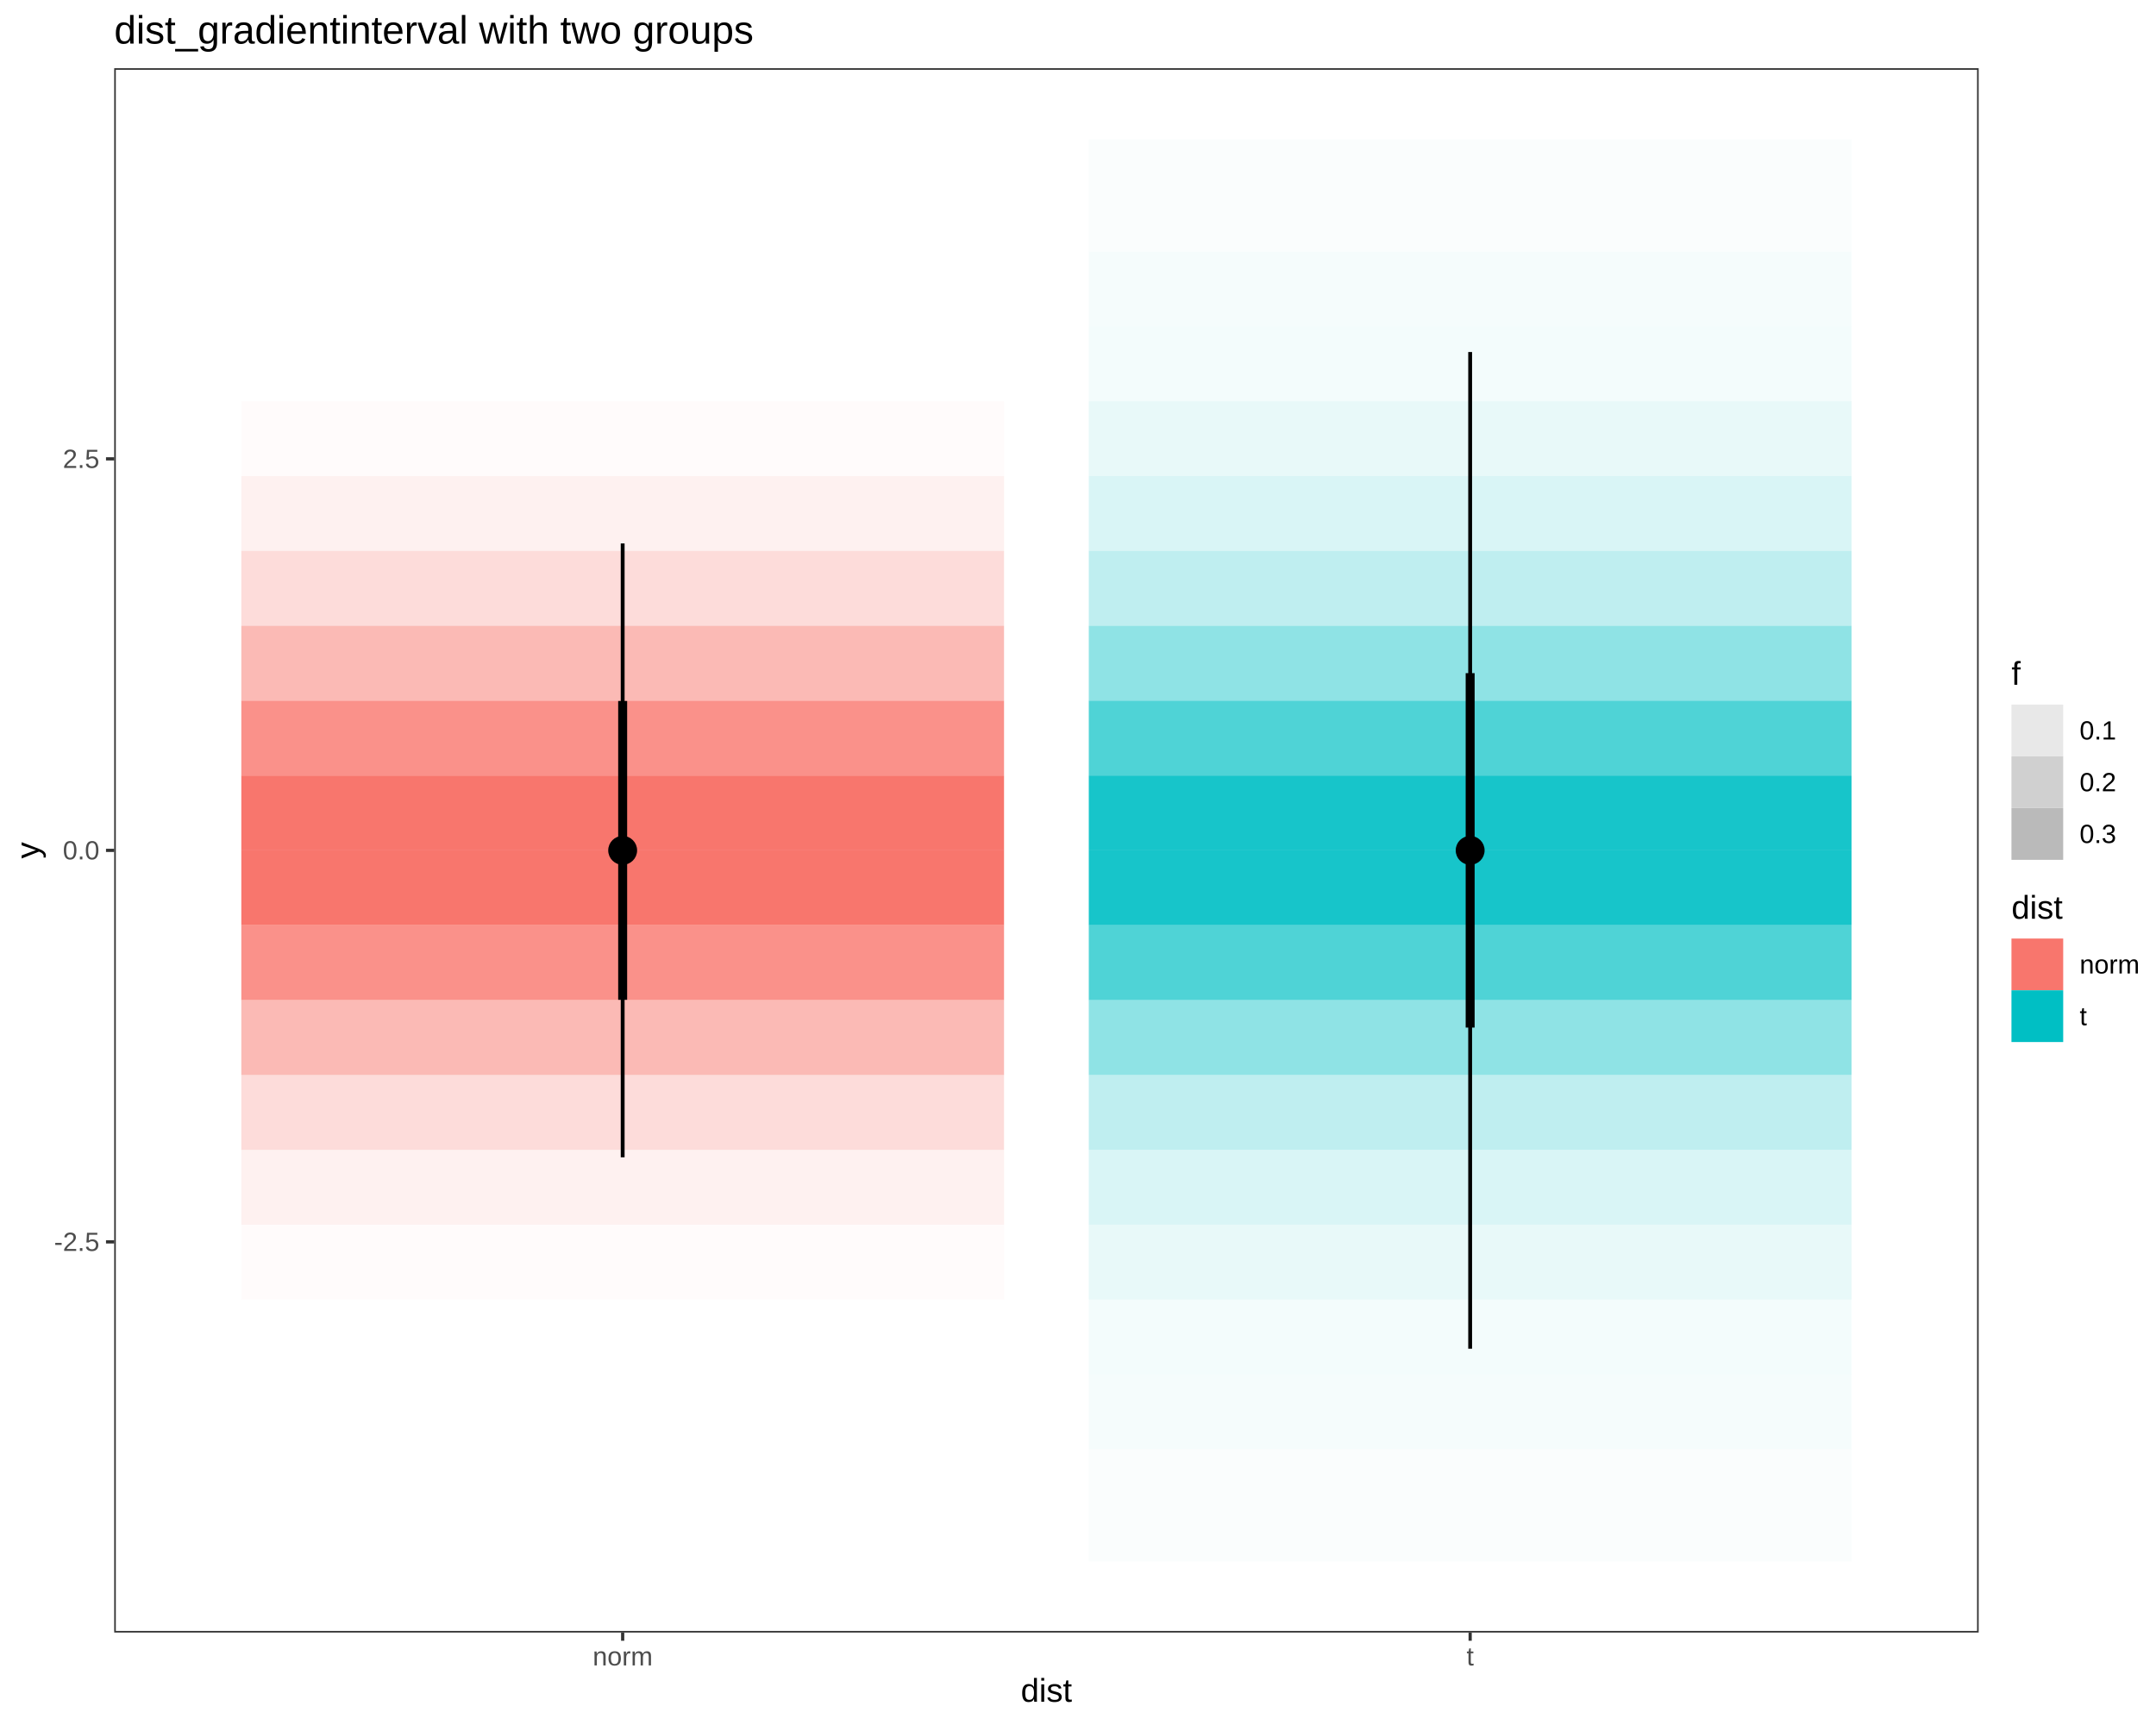
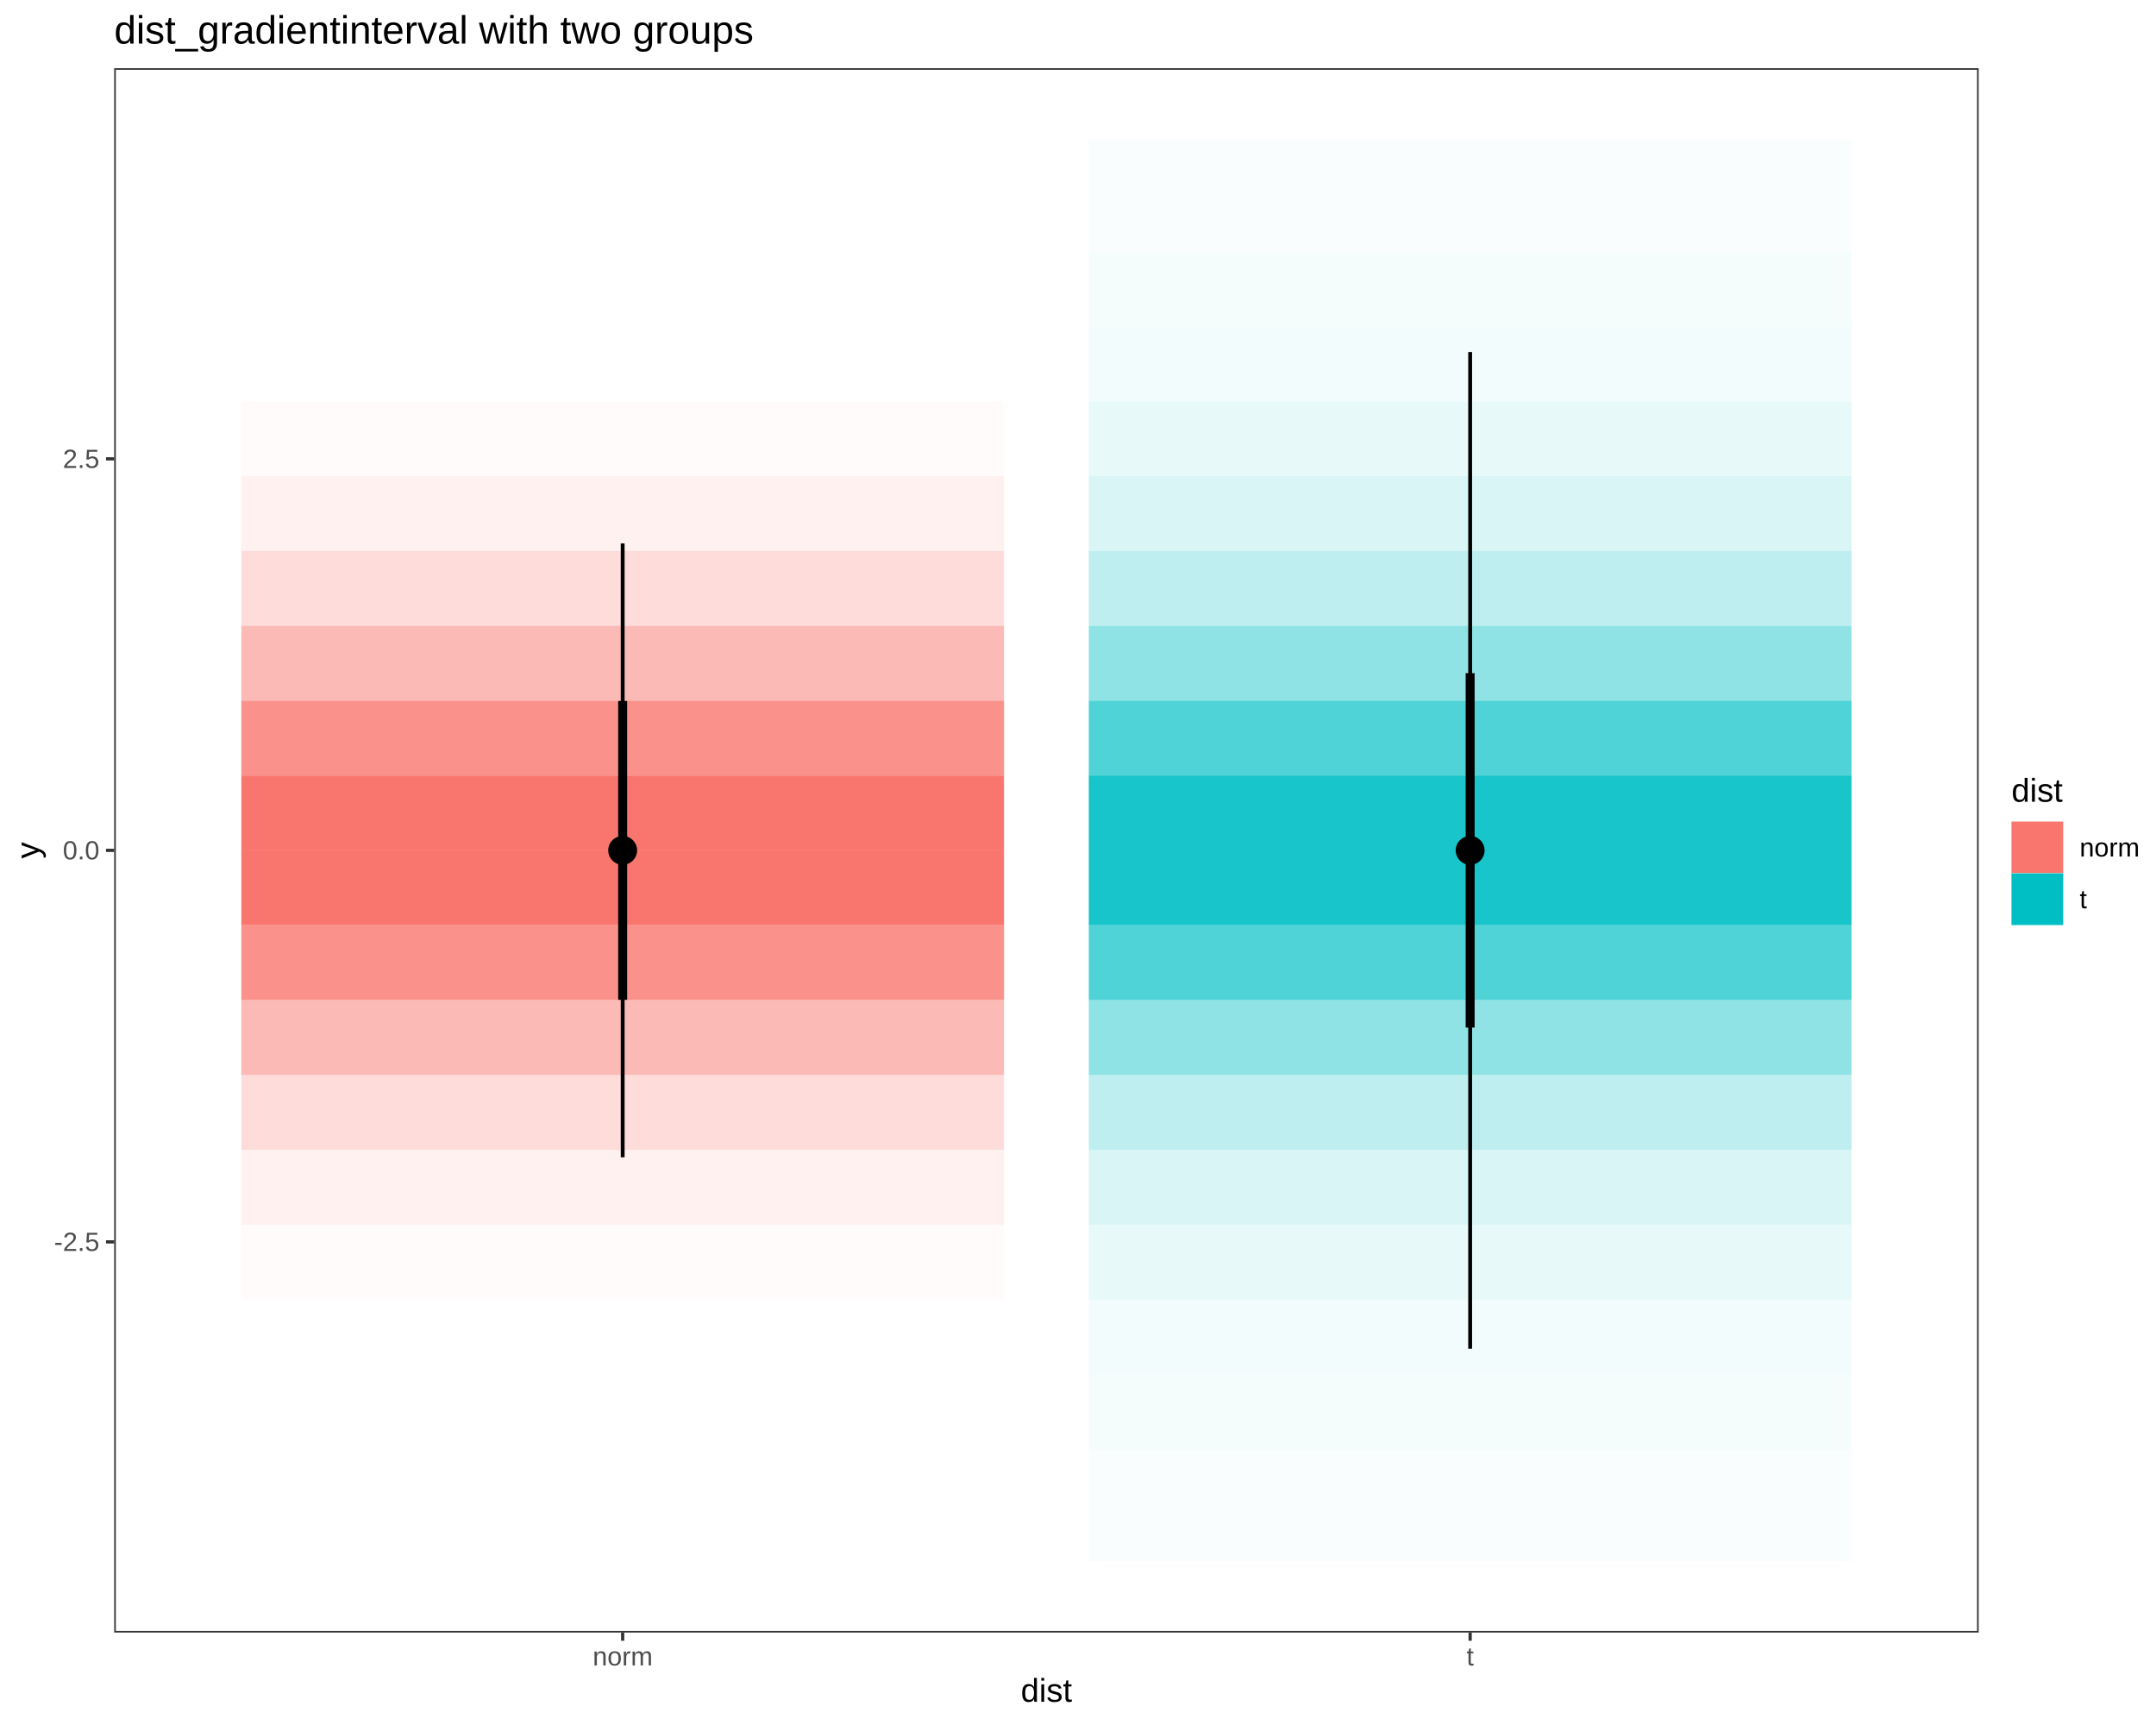
<svg xmlns="http://www.w3.org/2000/svg" viewBox="0 0 720.00 576.00">
  <defs>
    <style type="text/css">
    line, polyline, polygon, path, rect, circle {
      fill: none;
      stroke: #000000;
      stroke-linecap: round;
      stroke-linejoin: round;
      stroke-miterlimit: 10.00;
    }
  </style>
  </defs>
  <rect width="100%" height="100%" style="stroke: none; fill: #FFFFFF;" />
  <rect x="0.00" y="0.00" width="720.00" height="576.00" style="stroke-width: 1.07; stroke: #FFFFFF; fill: #FFFFFF;" />
  <defs>
    <clipPath id="cpMzguMTR8NjYwLjc3fDU0NS4xM3wyMi43Nw==">
      <rect x="38.14" y="22.77" width="622.64" height="522.36" />
    </clipPath>
  </defs>
  <rect x="38.14" y="22.77" width="622.64" height="522.36" style="stroke-width: 1.07; stroke: none; fill: #FFFFFF;" clip-path="url(#cpMzguMTR8NjYwLjc3fDU0NS4xM3wyMi43Nw==)" />
  <polyline points="335.30,521.39 335.30,508.89 80.59,508.89 80.59,521.39 335.30,521.39 " style="stroke-width: 2.13; stroke: none;" clip-path="url(#cpMzguMTR8NjYwLjc3fDU0NS4xM3wyMi43Nw==)" />
  <polyline points="335.30,508.89 335.30,496.39 335.30,483.90 80.59,483.90 80.59,496.39 80.59,508.89 335.30,508.89 " style="stroke-width: 2.13; stroke: none;" clip-path="url(#cpMzguMTR8NjYwLjc3fDU0NS4xM3wyMi43Nw==)" />
  <polyline points="335.30,483.90 335.30,471.40 335.30,458.90 80.59,458.90 80.59,471.40 80.59,483.90 335.30,483.90 " style="stroke-width: 2.13; stroke: none;" clip-path="url(#cpMzguMTR8NjYwLjc3fDU0NS4xM3wyMi43Nw==)" />
  <polygon points="335.30,458.90 335.30,446.41 335.30,433.91 80.59,433.91 80.59,446.41 80.59,458.90 " style="stroke-width: 2.13; stroke: none; fill: #F8766D; fill-opacity: 0.00;" clip-path="url(#cpMzguMTR8NjYwLjc3fDU0NS4xM3wyMi43Nw==)" />
  <polygon points="335.30,433.91 335.30,421.41 335.30,408.92 80.59,408.92 80.59,421.41 80.59,433.91 " style="stroke-width: 2.13; stroke: none; fill: #F8766D; fill-opacity: 0.03;" clip-path="url(#cpMzguMTR8NjYwLjc3fDU0NS4xM3wyMi43Nw==)" />
  <polygon points="335.30,408.92 335.30,396.42 335.30,383.92 80.59,383.92 80.59,396.42 80.59,408.92 " style="stroke-width: 2.13; stroke: none; fill: #F8766D; fill-opacity: 0.10;" clip-path="url(#cpMzguMTR8NjYwLjc3fDU0NS4xM3wyMi43Nw==)" />
  <polygon points="335.30,383.92 335.30,371.43 335.30,358.93 80.59,358.93 80.59,371.43 80.59,383.92 " style="stroke-width: 2.13; stroke: none; fill: #F8766D; fill-opacity: 0.25;" clip-path="url(#cpMzguMTR8NjYwLjc3fDU0NS4xM3wyMi43Nw==)" />
  <polygon points="335.30,358.93 335.30,346.43 335.30,333.94 80.59,333.94 80.59,346.43 80.59,358.93 " style="stroke-width: 2.13; stroke: none; fill: #F8766D; fill-opacity: 0.50;" clip-path="url(#cpMzguMTR8NjYwLjc3fDU0NS4xM3wyMi43Nw==)" />
  <polygon points="335.30,333.94 335.30,321.44 335.30,308.94 80.59,308.94 80.59,321.44 80.59,333.94 " style="stroke-width: 2.13; stroke: none; fill: #F8766D; fill-opacity: 0.80;" clip-path="url(#cpMzguMTR8NjYwLjc3fDU0NS4xM3wyMi43Nw==)" />
  <polygon points="335.30,308.94 335.30,296.45 335.30,283.95 80.59,283.95 80.59,296.45 80.59,308.94 " style="stroke-width: 2.13; stroke: none; fill: #F8766D;" clip-path="url(#cpMzguMTR8NjYwLjc3fDU0NS4xM3wyMi43Nw==)" />
  <polygon points="335.30,283.95 335.30,271.45 335.30,258.96 80.59,258.96 80.59,271.45 80.59,283.95 " style="stroke-width: 2.13; stroke: none; fill: #F8766D;" clip-path="url(#cpMzguMTR8NjYwLjc3fDU0NS4xM3wyMi43Nw==)" />
  <polygon points="335.30,258.96 335.30,246.46 335.30,233.96 80.59,233.96 80.59,246.46 80.59,258.96 " style="stroke-width: 2.13; stroke: none; fill: #F8766D; fill-opacity: 0.80;" clip-path="url(#cpMzguMTR8NjYwLjc3fDU0NS4xM3wyMi43Nw==)" />
  <polygon points="335.30,233.96 335.30,221.47 335.30,208.97 80.59,208.97 80.59,221.47 80.59,233.96 " style="stroke-width: 2.13; stroke: none; fill: #F8766D; fill-opacity: 0.50;" clip-path="url(#cpMzguMTR8NjYwLjc3fDU0NS4xM3wyMi43Nw==)" />
  <polygon points="335.30,208.97 335.30,196.47 335.30,183.98 80.59,183.98 80.59,196.47 80.59,208.97 " style="stroke-width: 2.13; stroke: none; fill: #F8766D; fill-opacity: 0.25;" clip-path="url(#cpMzguMTR8NjYwLjc3fDU0NS4xM3wyMi43Nw==)" />
  <polygon points="335.30,183.98 335.30,171.48 335.30,158.98 80.59,158.98 80.59,171.48 80.59,183.98 " style="stroke-width: 2.13; stroke: none; fill: #F8766D; fill-opacity: 0.10;" clip-path="url(#cpMzguMTR8NjYwLjc3fDU0NS4xM3wyMi43Nw==)" />
  <polygon points="335.30,158.98 335.30,146.49 335.30,133.99 80.59,133.99 80.59,146.49 80.59,158.98 " style="stroke-width: 2.13; stroke: none; fill: #F8766D; fill-opacity: 0.03;" clip-path="url(#cpMzguMTR8NjYwLjc3fDU0NS4xM3wyMi43Nw==)" />
  <polygon points="335.30,133.99 335.30,121.49 335.30,109.00 80.59,109.00 80.59,121.49 80.59,133.99 " style="stroke-width: 2.13; stroke: none; fill: #F8766D; fill-opacity: 0.00;" clip-path="url(#cpMzguMTR8NjYwLjc3fDU0NS4xM3wyMi43Nw==)" />
  <polyline points="335.30,109.00 335.30,96.50 335.30,84.00 80.59,84.00 80.59,96.50 80.59,109.00 335.30,109.00 " style="stroke-width: 2.13; stroke: none;" clip-path="url(#cpMzguMTR8NjYwLjc3fDU0NS4xM3wyMi43Nw==)" />
  <polyline points="335.30,84.00 335.30,71.51 335.30,59.01 80.59,59.01 80.59,71.51 80.59,84.00 335.30,84.00 " style="stroke-width: 2.13; stroke: none;" clip-path="url(#cpMzguMTR8NjYwLjc3fDU0NS4xM3wyMi43Nw==)" />
  <polyline points="335.30,59.01 335.30,46.52 80.59,46.52 80.59,59.01 335.30,59.01 " style="stroke-width: 2.13; stroke: none;" clip-path="url(#cpMzguMTR8NjYwLjc3fDU0NS4xM3wyMi43Nw==)" />
  <polygon points="618.32,521.39 618.32,508.89 363.60,508.89 363.60,521.39 " style="stroke-width: 2.13; stroke: none; fill: #00BFC4; fill-opacity: 0.02;" clip-path="url(#cpMzguMTR8NjYwLjc3fDU0NS4xM3wyMi43Nw==)" />
  <polygon points="618.32,508.89 618.32,496.39 618.32,483.90 363.60,483.90 363.60,496.39 363.60,508.89 " style="stroke-width: 2.13; stroke: none; fill: #00BFC4; fill-opacity: 0.02;" clip-path="url(#cpMzguMTR8NjYwLjc3fDU0NS4xM3wyMi43Nw==)" />
  <polygon points="618.32,483.90 618.32,471.40 618.32,458.90 363.60,458.90 363.60,471.40 363.60,483.90 " style="stroke-width: 2.13; stroke: none; fill: #00BFC4; fill-opacity: 0.04;" clip-path="url(#cpMzguMTR8NjYwLjc3fDU0NS4xM3wyMi43Nw==)" />
  <polygon points="618.32,458.90 618.32,446.41 618.32,433.91 363.60,433.91 363.60,446.41 363.60,458.90 " style="stroke-width: 2.13; stroke: none; fill: #00BFC4; fill-opacity: 0.05;" clip-path="url(#cpMzguMTR8NjYwLjc3fDU0NS4xM3wyMi43Nw==)" />
  <polygon points="618.32,433.91 618.32,421.41 618.32,408.92 363.60,408.92 363.60,421.41 363.60,433.91 " style="stroke-width: 2.13; stroke: none; fill: #00BFC4; fill-opacity: 0.09;" clip-path="url(#cpMzguMTR8NjYwLjc3fDU0NS4xM3wyMi43Nw==)" />
  <polygon points="618.32,408.92 618.32,396.42 618.32,383.92 363.60,383.92 363.60,396.42 363.60,408.92 " style="stroke-width: 2.13; stroke: none; fill: #00BFC4; fill-opacity: 0.15;" clip-path="url(#cpMzguMTR8NjYwLjc3fDU0NS4xM3wyMi43Nw==)" />
  <polygon points="618.32,383.92 618.32,371.43 618.32,358.93 363.60,358.93 363.60,371.43 363.60,383.92 " style="stroke-width: 2.13; stroke: none; fill: #00BFC4; fill-opacity: 0.25;" clip-path="url(#cpMzguMTR8NjYwLjc3fDU0NS4xM3wyMi43Nw==)" />
  <polygon points="618.32,358.93 618.32,346.43 618.32,333.94 363.60,333.94 363.60,346.43 363.60,358.93 " style="stroke-width: 2.13; stroke: none; fill: #00BFC4; fill-opacity: 0.44;" clip-path="url(#cpMzguMTR8NjYwLjc3fDU0NS4xM3wyMi43Nw==)" />
  <polygon points="618.32,333.94 618.32,321.44 618.32,308.94 363.60,308.94 363.60,321.44 363.60,333.94 " style="stroke-width: 2.13; stroke: none; fill: #00BFC4; fill-opacity: 0.69;" clip-path="url(#cpMzguMTR8NjYwLjc3fDU0NS4xM3wyMi43Nw==)" />
-   <polygon points="618.32,308.94 618.32,296.45 618.32,283.95 363.60,283.95 363.60,296.45 363.60,308.94 " style="stroke-width: 2.13; stroke: none; fill: #00BFC4; fill-opacity: 0.91;" clip-path="url(#cpMzguMTR8NjYwLjc3fDU0NS4xM3wyMi43Nw==)" />
-   <polygon points="618.32,283.95 618.32,271.45 618.32,258.96 363.60,258.96 363.60,271.45 363.60,283.95 " style="stroke-width: 2.13; stroke: none; fill: #00BFC4; fill-opacity: 0.91;" clip-path="url(#cpMzguMTR8NjYwLjc3fDU0NS4xM3wyMi43Nw==)" />
+   <polygon points="618.32,308.94 618.32,296.45 618.32,271.45 618.32,258.96 363.60,258.96 363.60,271.45 363.60,296.45 363.60,308.94 " style="stroke-width: 2.13; stroke: none; fill: #00BFC4; fill-opacity: 0.91;" clip-path="url(#cpMzguMTR8NjYwLjc3fDU0NS4xM3wyMi43Nw==)" />
  <polygon points="618.32,258.96 618.32,246.46 618.32,233.96 363.60,233.96 363.60,246.46 363.60,258.96 " style="stroke-width: 2.13; stroke: none; fill: #00BFC4; fill-opacity: 0.69;" clip-path="url(#cpMzguMTR8NjYwLjc3fDU0NS4xM3wyMi43Nw==)" />
  <polygon points="618.32,233.96 618.32,221.47 618.32,208.97 363.60,208.97 363.60,221.47 363.60,233.96 " style="stroke-width: 2.13; stroke: none; fill: #00BFC4; fill-opacity: 0.44;" clip-path="url(#cpMzguMTR8NjYwLjc3fDU0NS4xM3wyMi43Nw==)" />
  <polygon points="618.32,208.97 618.32,196.47 618.32,183.98 363.60,183.98 363.60,196.47 363.60,208.97 " style="stroke-width: 2.13; stroke: none; fill: #00BFC4; fill-opacity: 0.25;" clip-path="url(#cpMzguMTR8NjYwLjc3fDU0NS4xM3wyMi43Nw==)" />
  <polygon points="618.32,183.98 618.32,171.48 618.32,158.98 363.60,158.98 363.60,171.48 363.60,183.98 " style="stroke-width: 2.13; stroke: none; fill: #00BFC4; fill-opacity: 0.15;" clip-path="url(#cpMzguMTR8NjYwLjc3fDU0NS4xM3wyMi43Nw==)" />
  <polygon points="618.32,158.98 618.32,146.49 618.32,133.99 363.60,133.99 363.60,146.49 363.60,158.98 " style="stroke-width: 2.13; stroke: none; fill: #00BFC4; fill-opacity: 0.09;" clip-path="url(#cpMzguMTR8NjYwLjc3fDU0NS4xM3wyMi43Nw==)" />
  <polygon points="618.32,133.99 618.32,121.49 618.32,109.00 363.60,109.00 363.60,121.49 363.60,133.99 " style="stroke-width: 2.13; stroke: none; fill: #00BFC4; fill-opacity: 0.05;" clip-path="url(#cpMzguMTR8NjYwLjc3fDU0NS4xM3wyMi43Nw==)" />
  <polygon points="618.32,109.00 618.32,96.50 618.32,84.00 363.60,84.00 363.60,96.50 363.60,109.00 " style="stroke-width: 2.13; stroke: none; fill: #00BFC4; fill-opacity: 0.04;" clip-path="url(#cpMzguMTR8NjYwLjc3fDU0NS4xM3wyMi43Nw==)" />
  <polygon points="618.32,84.00 618.32,71.51 618.32,59.01 363.60,59.01 363.60,71.51 363.60,84.00 " style="stroke-width: 2.13; stroke: none; fill: #00BFC4; fill-opacity: 0.02;" clip-path="url(#cpMzguMTR8NjYwLjc3fDU0NS4xM3wyMi43Nw==)" />
  <polygon points="618.32,59.01 618.32,46.52 363.60,46.52 363.60,59.01 " style="stroke-width: 2.13; stroke: none; fill: #00BFC4; fill-opacity: 0.02;" clip-path="url(#cpMzguMTR8NjYwLjc3fDU0NS4xM3wyMi43Nw==)" />
  <line x1="490.96" y1="450.36" x2="490.96" y2="117.54" style="stroke-width: 1.28; stroke-linecap: butt;" clip-path="url(#cpMzguMTR8NjYwLjc3fDU0NS4xM3wyMi43Nw==)" />
  <line x1="207.94" y1="386.44" x2="207.94" y2="181.46" style="stroke-width: 1.28; stroke-linecap: butt;" clip-path="url(#cpMzguMTR8NjYwLjc3fDU0NS4xM3wyMi43Nw==)" />
  <line x1="490.96" y1="343.13" x2="490.96" y2="224.77" style="stroke-width: 2.99; stroke-linecap: butt;" clip-path="url(#cpMzguMTR8NjYwLjc3fDU0NS4xM3wyMi43Nw==)" />
  <line x1="207.94" y1="333.84" x2="207.94" y2="234.06" style="stroke-width: 2.99; stroke-linecap: butt;" clip-path="url(#cpMzguMTR8NjYwLjc3fDU0NS4xM3wyMi43Nw==)" />
  <circle cx="490.96" cy="283.95" r="1.68pt" style="stroke-width: 1.06; fill: #000000;" clip-path="url(#cpMzguMTR8NjYwLjc3fDU0NS4xM3wyMi43Nw==)" />
  <circle cx="207.94" cy="283.95" r="1.68pt" style="stroke-width: 1.06; fill: #000000;" clip-path="url(#cpMzguMTR8NjYwLjc3fDU0NS4xM3wyMi43Nw==)" />
  <circle cx="490.96" cy="283.95" r="3.22pt" style="stroke-width: 1.06; fill: #000000;" clip-path="url(#cpMzguMTR8NjYwLjc3fDU0NS4xM3wyMi43Nw==)" />
  <circle cx="207.94" cy="283.95" r="3.22pt" style="stroke-width: 1.06; fill: #000000;" clip-path="url(#cpMzguMTR8NjYwLjc3fDU0NS4xM3wyMi43Nw==)" />
  <rect x="38.14" y="22.77" width="622.64" height="522.36" style="stroke-width: 1.07; stroke: #333333;" clip-path="url(#cpMzguMTR8NjYwLjc3fDU0NS4xM3wyMi43Nw==)" />
  <defs>
    <clipPath id="cpMC4wMHw3MjAuMDB8NTc2LjAwfDAuMDA=">
      <rect x="0.00" y="0.00" width="720.00" height="576.00" />
    </clipPath>
  </defs>
  <g clip-path="url(#cpMC4wMHw3MjAuMDB8NTc2LjAwfDAuMDA=)">
    <text x="18.06" y="417.70" style="font-size: 8.80px; fill: #4D4D4D; font-family: Liberation Sans;" textLength="15.14px" lengthAdjust="spacingAndGlyphs">-2.5</text>
  </g>
  <g clip-path="url(#cpMC4wMHw3MjAuMDB8NTc2LjAwfDAuMDA=)">
    <text x="20.98" y="286.97" style="font-size: 8.80px; fill: #4D4D4D; font-family: Liberation Sans;" textLength="12.22px" lengthAdjust="spacingAndGlyphs">0.0</text>
  </g>
  <g clip-path="url(#cpMC4wMHw3MjAuMDB8NTc2LjAwfDAuMDA=)">
    <text x="20.98" y="156.25" style="font-size: 8.80px; fill: #4D4D4D; font-family: Liberation Sans;" textLength="12.22px" lengthAdjust="spacingAndGlyphs">2.5</text>
  </g>
  <polyline points="35.40,414.68 38.14,414.68 " style="stroke-width: 1.07; stroke: #333333; stroke-linecap: butt;" clip-path="url(#cpMC4wMHw3MjAuMDB8NTc2LjAwfDAuMDA=)" />
  <polyline points="35.40,283.95 38.14,283.95 " style="stroke-width: 1.07; stroke: #333333; stroke-linecap: butt;" clip-path="url(#cpMC4wMHw3MjAuMDB8NTc2LjAwfDAuMDA=)" />
  <polyline points="35.40,153.22 38.14,153.22 " style="stroke-width: 1.07; stroke: #333333; stroke-linecap: butt;" clip-path="url(#cpMC4wMHw3MjAuMDB8NTc2LjAwfDAuMDA=)" />
  <polyline points="207.94,547.87 207.94,545.13 " style="stroke-width: 1.07; stroke: #333333; stroke-linecap: butt;" clip-path="url(#cpMC4wMHw3MjAuMDB8NTc2LjAwfDAuMDA=)" />
  <polyline points="490.96,547.87 490.96,545.13 " style="stroke-width: 1.07; stroke: #333333; stroke-linecap: butt;" clip-path="url(#cpMC4wMHw3MjAuMDB8NTc2LjAwfDAuMDA=)" />
  <g clip-path="url(#cpMC4wMHw3MjAuMDB8NTc2LjAwfDAuMDA=)">
    <text x="197.93" y="556.11" style="font-size: 8.80px; fill: #4D4D4D; font-family: Liberation Sans;" textLength="20.03px" lengthAdjust="spacingAndGlyphs">norm</text>
  </g>
  <g clip-path="url(#cpMC4wMHw3MjAuMDB8NTc2LjAwfDAuMDA=)">
    <text x="489.74" y="556.11" style="font-size: 8.80px; fill: #4D4D4D; font-family: Liberation Sans;" textLength="2.44px" lengthAdjust="spacingAndGlyphs">t</text>
  </g>
  <g clip-path="url(#cpMC4wMHw3MjAuMDB8NTc2LjAwfDAuMDA=)">
    <text x="340.89" y="568.24" style="font-size: 11.00px; font-family: Liberation Sans;" textLength="17.12px" lengthAdjust="spacingAndGlyphs">dist</text>
  </g>
  <g clip-path="url(#cpMC4wMHw3MjAuMDB8NTc2LjAwfDAuMDA=)">
    <text transform="translate(13.04,286.70) rotate(-90)" style="font-size: 11.00px; font-family: Liberation Sans;" textLength="5.50px" lengthAdjust="spacingAndGlyphs">y</text>
  </g>
-   <rect x="671.73" y="219.95" width="34.98" height="67.16" style="stroke-width: 1.07; stroke: none; fill: #FFFFFF;" clip-path="url(#cpMC4wMHw3MjAuMDB8NTc2LjAwfDAuMDA=)" />
+   <rect x="671.73" y="259.01" width="42.79" height="49.88" style="stroke-width: 1.07; stroke: none; fill: #FFFFFF;" clip-path="url(#cpMC4wMHw3MjAuMDB8NTc2LjAwfDAuMDA=)" />
  <g clip-path="url(#cpMC4wMHw3MjAuMDB8NTc2LjAwfDAuMDA=)">
-     <text x="671.73" y="228.65" style="font-size: 11.00px; font-family: Liberation Sans;" textLength="3.06px" lengthAdjust="spacingAndGlyphs">f</text>
+     <text x="671.73" y="267.71" style="font-size: 11.00px; font-family: Liberation Sans;" textLength="17.12px" lengthAdjust="spacingAndGlyphs">dist</text>
  </g>
-   <rect x="671.73" y="235.27" width="17.28" height="17.28" style="stroke-width: 1.07; stroke: none; fill: #FFFFFF;" clip-path="url(#cpMC4wMHw3MjAuMDB8NTc2LjAwfDAuMDA=)" />
-   <rect x="671.73" y="235.27" width="17.28" height="17.28" style="stroke-width: 0.75; stroke: none; fill: #A6A6A6; fill-opacity: 0.26;" clip-path="url(#cpMC4wMHw3MjAuMDB8NTc2LjAwfDAuMDA=)" />
-   <rect x="671.73" y="252.55" width="17.28" height="17.28" style="stroke-width: 1.07; stroke: none; fill: #FFFFFF;" clip-path="url(#cpMC4wMHw3MjAuMDB8NTc2LjAwfDAuMDA=)" />
-   <rect x="671.73" y="252.55" width="17.28" height="17.28" style="stroke-width: 0.75; stroke: none; fill: #A6A6A6; fill-opacity: 0.52;" clip-path="url(#cpMC4wMHw3MjAuMDB8NTc2LjAwfDAuMDA=)" />
-   <rect x="671.73" y="269.83" width="17.28" height="17.28" style="stroke-width: 1.07; stroke: none; fill: #FFFFFF;" clip-path="url(#cpMC4wMHw3MjAuMDB8NTc2LjAwfDAuMDA=)" />
-   <rect x="671.73" y="269.83" width="17.28" height="17.28" style="stroke-width: 0.75; stroke: none; fill: #A6A6A6; fill-opacity: 0.77;" clip-path="url(#cpMC4wMHw3MjAuMDB8NTc2LjAwfDAuMDA=)" />
+   <rect x="671.73" y="274.33" width="17.28" height="17.28" style="stroke-width: 1.07; stroke: none; fill: #FFFFFF;" clip-path="url(#cpMC4wMHw3MjAuMDB8NTc2LjAwfDAuMDA=)" />
+   <rect x="671.73" y="274.33" width="17.28" height="17.28" style="stroke-width: 0.75; stroke: none; fill: #F8766D;" clip-path="url(#cpMC4wMHw3MjAuMDB8NTc2LjAwfDAuMDA=)" />
+   <rect x="671.73" y="291.61" width="17.28" height="17.28" style="stroke-width: 1.07; stroke: none; fill: #FFFFFF;" clip-path="url(#cpMC4wMHw3MjAuMDB8NTc2LjAwfDAuMDA=)" />
+   <rect x="671.73" y="291.61" width="17.28" height="17.28" style="stroke-width: 0.75; stroke: none; fill: #00BFC4;" clip-path="url(#cpMC4wMHw3MjAuMDB8NTc2LjAwfDAuMDA=)" />
  <g clip-path="url(#cpMC4wMHw3MjAuMDB8NTc2LjAwfDAuMDA=)">
-     <text x="694.49" y="246.93" style="font-size: 8.80px; font-family: Liberation Sans;" textLength="12.22px" lengthAdjust="spacingAndGlyphs">0.1</text>
+     <text x="694.49" y="286.00" style="font-size: 8.80px; font-family: Liberation Sans;" textLength="20.03px" lengthAdjust="spacingAndGlyphs">norm</text>
  </g>
  <g clip-path="url(#cpMC4wMHw3MjAuMDB8NTc2LjAwfDAuMDA=)">
-     <text x="694.49" y="264.21" style="font-size: 8.80px; font-family: Liberation Sans;" textLength="12.22px" lengthAdjust="spacingAndGlyphs">0.2</text>
-   </g>
-   <g clip-path="url(#cpMC4wMHw3MjAuMDB8NTc2LjAwfDAuMDA=)">
-     <text x="694.49" y="281.49" style="font-size: 8.80px; font-family: Liberation Sans;" textLength="12.22px" lengthAdjust="spacingAndGlyphs">0.3</text>
-   </g>
-   <rect x="671.73" y="298.07" width="42.79" height="49.88" style="stroke-width: 1.07; stroke: none; fill: #FFFFFF;" clip-path="url(#cpMC4wMHw3MjAuMDB8NTc2LjAwfDAuMDA=)" />
-   <g clip-path="url(#cpMC4wMHw3MjAuMDB8NTc2LjAwfDAuMDA=)">
-     <text x="671.73" y="306.77" style="font-size: 11.00px; font-family: Liberation Sans;" textLength="17.12px" lengthAdjust="spacingAndGlyphs">dist</text>
-   </g>
-   <rect x="671.73" y="313.39" width="17.28" height="17.28" style="stroke-width: 1.07; stroke: none; fill: #FFFFFF;" clip-path="url(#cpMC4wMHw3MjAuMDB8NTc2LjAwfDAuMDA=)" />
-   <rect x="671.73" y="313.39" width="17.28" height="17.28" style="stroke-width: 0.75; stroke: none; fill: #F8766D;" clip-path="url(#cpMC4wMHw3MjAuMDB8NTc2LjAwfDAuMDA=)" />
-   <rect x="671.73" y="330.67" width="17.28" height="17.28" style="stroke-width: 1.07; stroke: none; fill: #FFFFFF;" clip-path="url(#cpMC4wMHw3MjAuMDB8NTc2LjAwfDAuMDA=)" />
-   <rect x="671.73" y="330.67" width="17.28" height="17.28" style="stroke-width: 0.75; stroke: none; fill: #00BFC4;" clip-path="url(#cpMC4wMHw3MjAuMDB8NTc2LjAwfDAuMDA=)" />
-   <g clip-path="url(#cpMC4wMHw3MjAuMDB8NTc2LjAwfDAuMDA=)">
-     <text x="694.49" y="325.06" style="font-size: 8.80px; font-family: Liberation Sans;" textLength="20.03px" lengthAdjust="spacingAndGlyphs">norm</text>
-   </g>
-   <g clip-path="url(#cpMC4wMHw3MjAuMDB8NTc2LjAwfDAuMDA=)">
-     <text x="694.49" y="342.34" style="font-size: 8.80px; font-family: Liberation Sans;" textLength="2.44px" lengthAdjust="spacingAndGlyphs">t</text>
+     <text x="694.49" y="303.28" style="font-size: 8.80px; font-family: Liberation Sans;" textLength="2.44px" lengthAdjust="spacingAndGlyphs">t</text>
  </g>
  <g clip-path="url(#cpMC4wMHw3MjAuMDB8NTc2LjAwfDAuMDA=)">
    <text x="38.14" y="14.56" style="font-size: 13.20px; font-family: Liberation Sans;" textLength="213.20px" lengthAdjust="spacingAndGlyphs">dist_gradientinterval with two groups</text>
  </g>
</svg>
